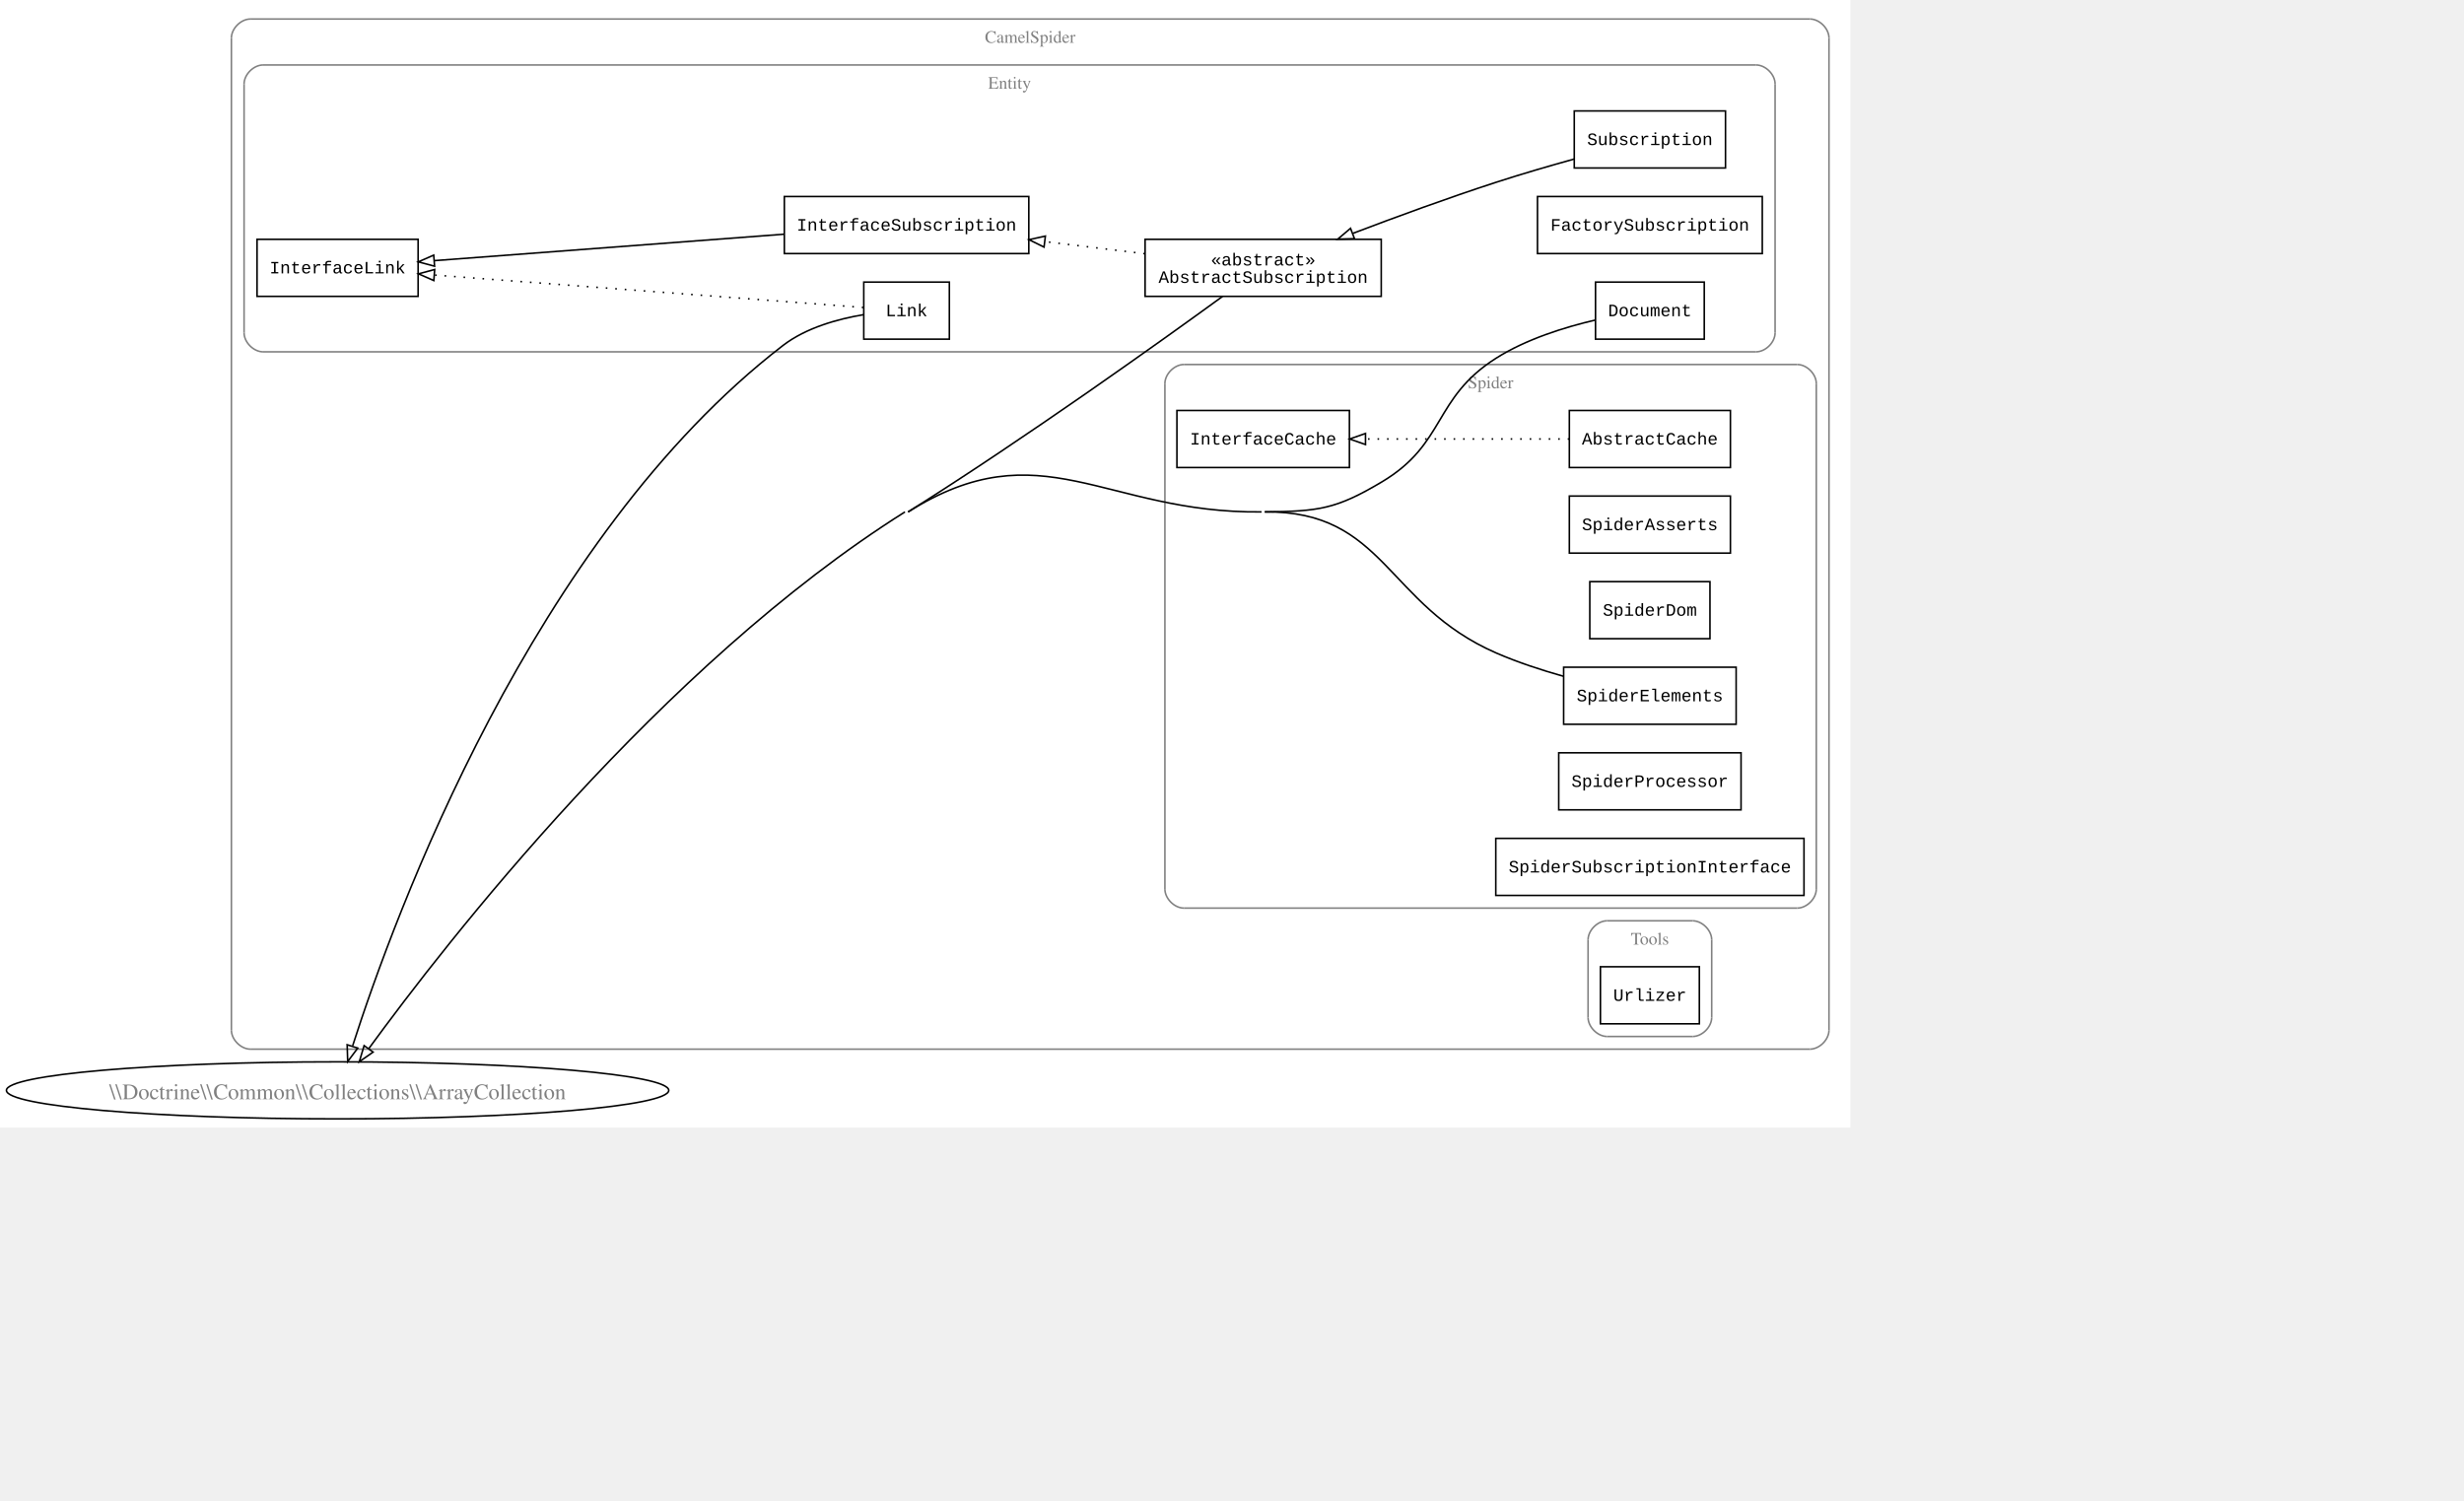
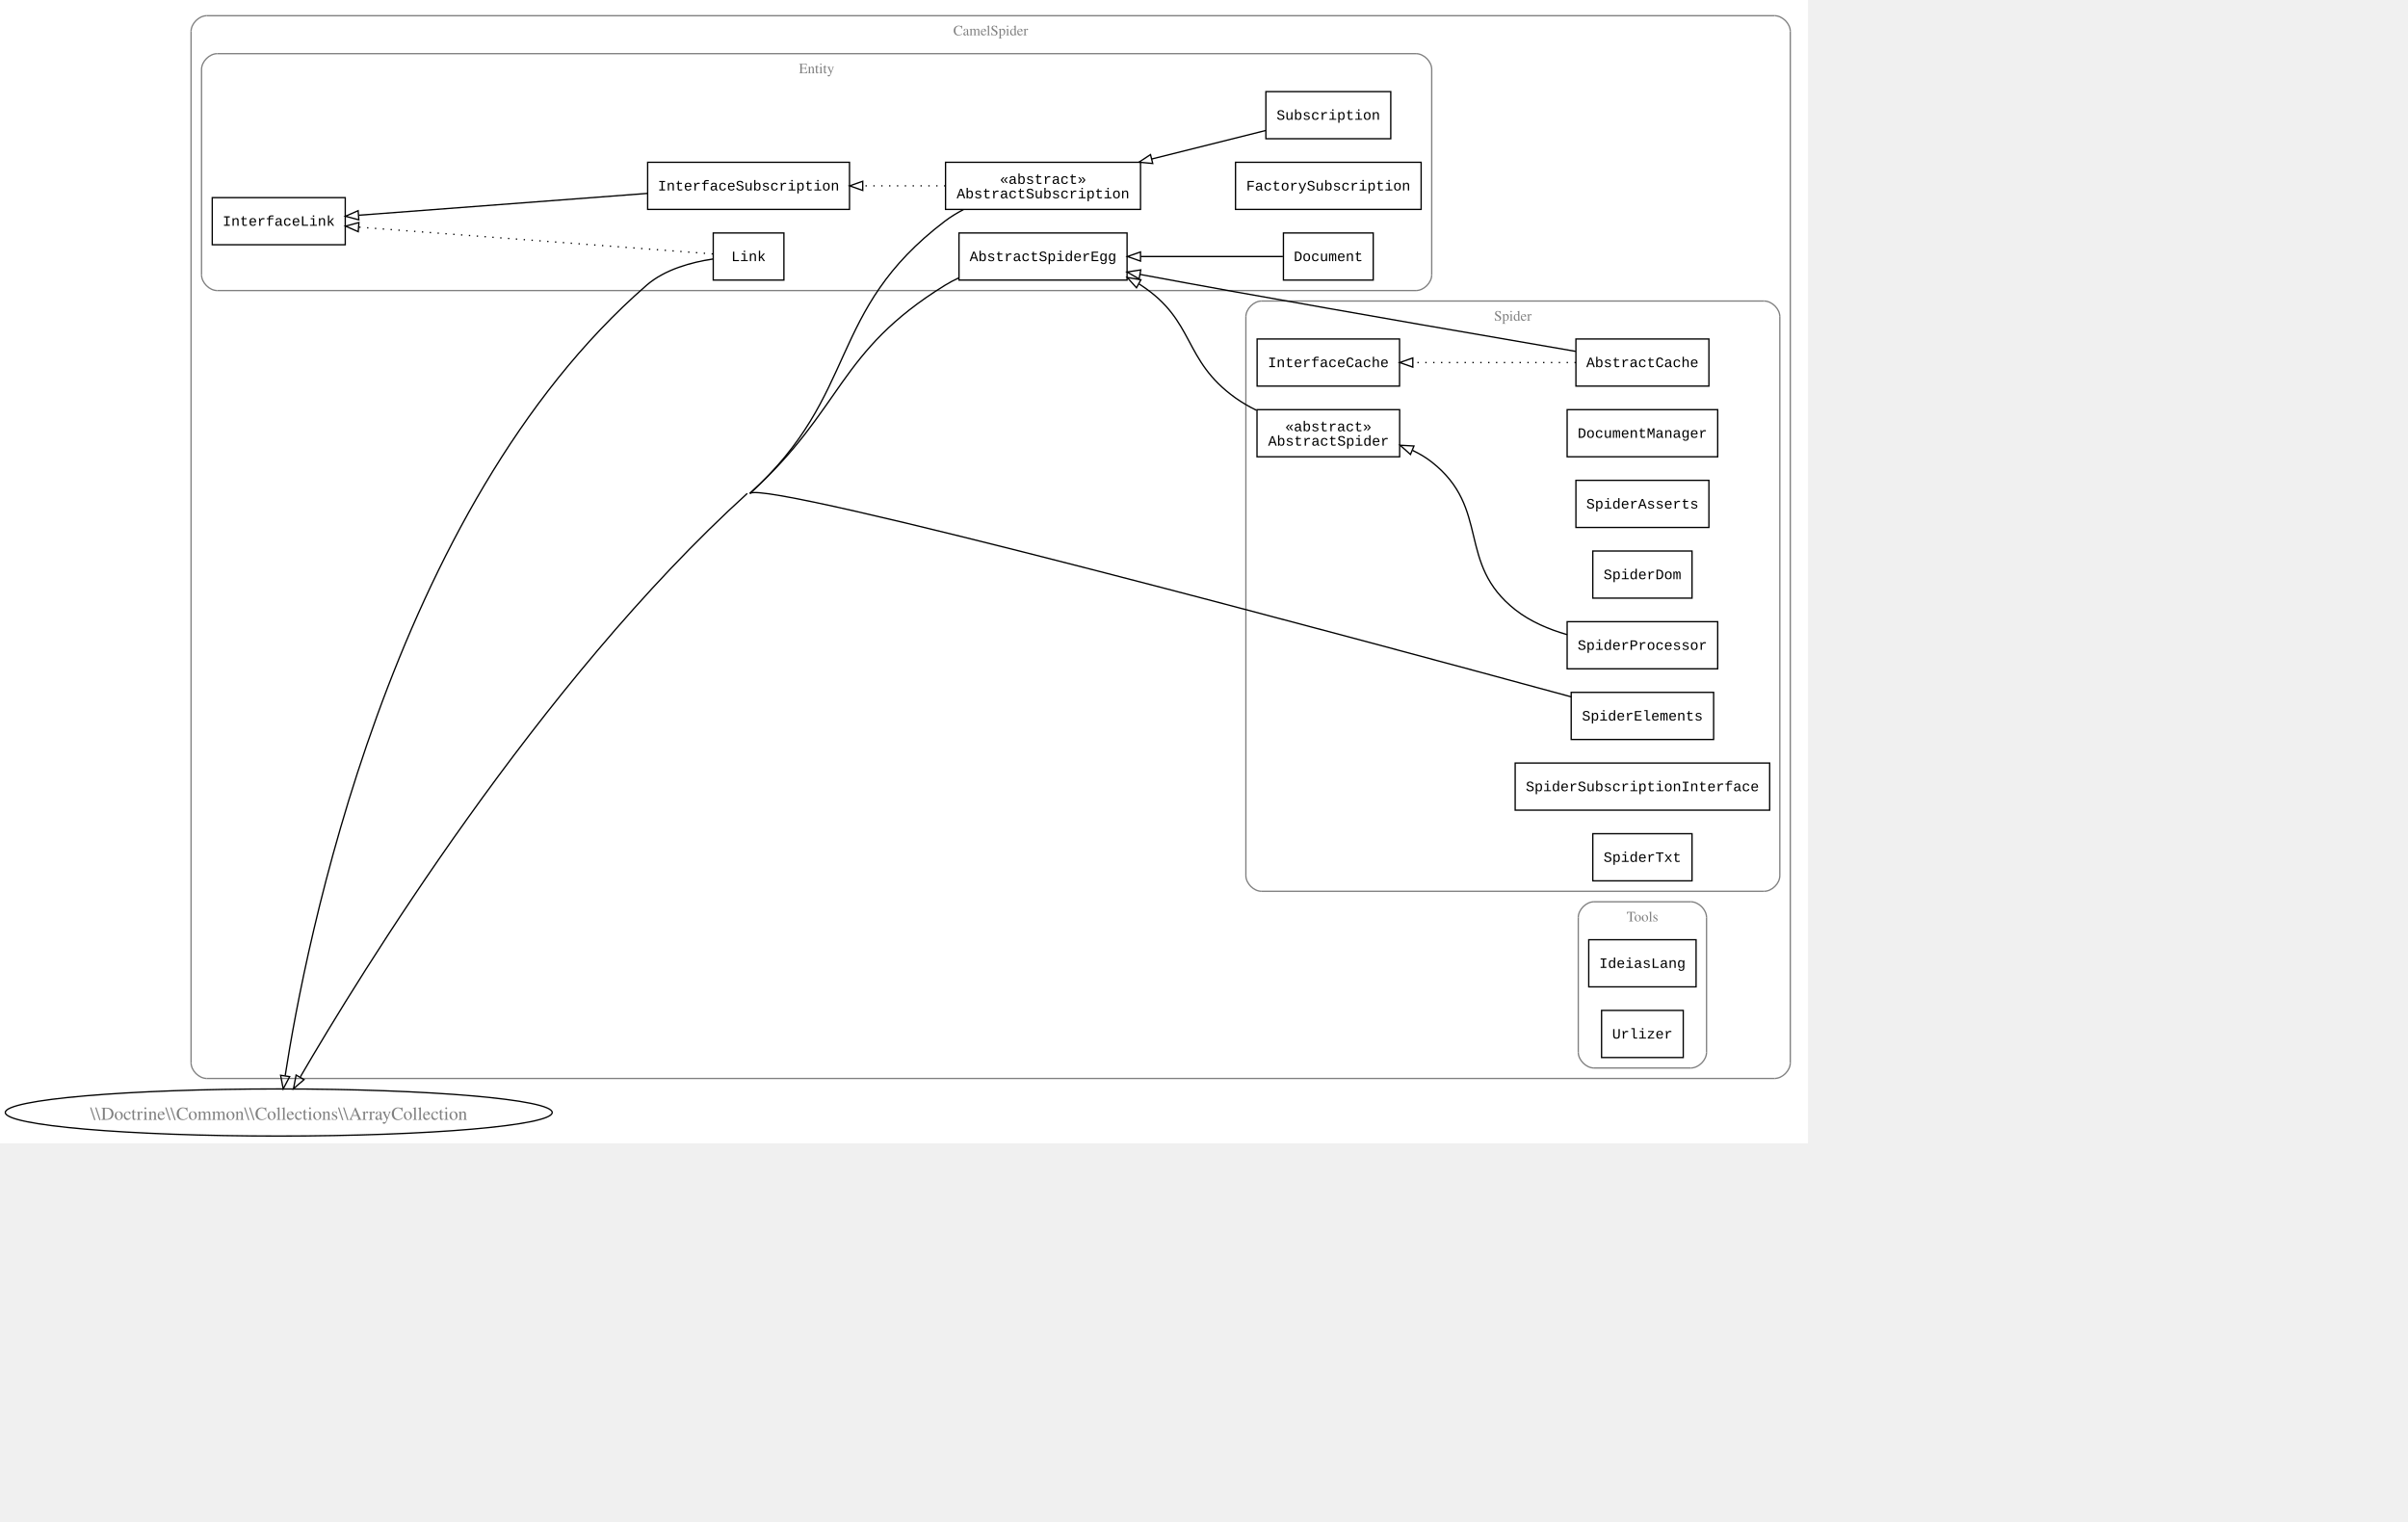
- <svg xmlns="http://www.w3.org/2000/svg" xmlns:xlink="http://www.w3.org/1999/xlink" width="1166pt" height="710pt">
-   <g id="viewport" class="graph" transform="scale(1 1) rotate(0) translate(4 706)">
-     <polygon fill="white" stroke="white" points="-4,5 -4,-706 1163,-706 1163,5 -4,5" />
+ <svg xmlns="http://www.w3.org/2000/svg" xmlns:xlink="http://www.w3.org/1999/xlink" width="1380pt" height="872pt">
+   <g id="viewport" class="graph" transform="scale(1 1) rotate(0) translate(4 868)">
+     <polygon fill="white" stroke="white" points="-4,5 -4,-868 1377,-868 1377,5 -4,5" />
    <g id="graph2" class="cluster">
-       <polyline fill="none" stroke="gray" points="154,-44 1138,-44 " />
-       <path fill="none" stroke="gray" d="M1138,-44C1144,-44 1150,-50 1150,-56" />
-       <polyline fill="none" stroke="gray" points="1150,-56 1150,-682 " />
-       <path fill="none" stroke="gray" d="M1150,-682C1150,-688 1144,-694 1138,-694" />
-       <polyline fill="none" stroke="gray" points="1138,-694 154,-694 " />
-       <path fill="none" stroke="gray" d="M154,-694C148,-694 142,-688 142,-682" />
-       <polyline fill="none" stroke="gray" points="142,-682 142,-56 " />
+       <polyline fill="none" stroke="gray" points="154,-44 1352,-44 " />
+       <path fill="none" stroke="gray" d="M1352,-44C1358,-44 1364,-50 1364,-56" />
+       <polyline fill="none" stroke="gray" points="1364,-56 1364,-844 " />
+       <path fill="none" stroke="gray" d="M1364,-844C1364,-850 1358,-856 1352,-856" />
+       <polyline fill="none" stroke="gray" points="1352,-856 154,-856 " />
+       <path fill="none" stroke="gray" d="M154,-856C148,-856 142,-850 142,-844" />
+       <polyline fill="none" stroke="gray" points="142,-844 142,-56 " />
      <path fill="none" stroke="gray" d="M142,-56C142,-50 148,-44 154,-44" />
-       <text text-anchor="middle" x="646" y="-679" font-family="Times,serif" font-size="11.00" fill="gray">CamelSpider</text>
+       <text text-anchor="middle" x="753" y="-841" font-family="Times,serif" font-size="11.00" fill="gray">CamelSpider</text>
    </g>
    <g id="graph3" class="cluster">
-       <polyline fill="none" stroke="gray" points="162,-484 1104,-484 " />
-       <path fill="none" stroke="gray" d="M1104,-484C1110,-484 1116,-490 1116,-496" />
-       <polyline fill="none" stroke="gray" points="1116,-496 1116,-653 " />
-       <path fill="none" stroke="gray" d="M1116,-653C1116,-659 1110,-665 1104,-665" />
-       <polyline fill="none" stroke="gray" points="1104,-665 162,-665 " />
-       <path fill="none" stroke="gray" d="M162,-665C156,-665 150,-659 150,-653" />
-       <polyline fill="none" stroke="gray" points="150,-653 150,-496 " />
-       <path fill="none" stroke="gray" d="M150,-496C150,-490 156,-484 162,-484" />
-       <text text-anchor="middle" x="633" y="-650" font-family="Times,serif" font-size="11.00" fill="gray">Entity</text>
+       <polyline fill="none" stroke="gray" points="162,-646 1078,-646 " />
+       <path fill="none" stroke="gray" d="M1078,-646C1084,-646 1090,-652 1090,-658" />
+       <polyline fill="none" stroke="gray" points="1090,-658 1090,-815 " />
+       <path fill="none" stroke="gray" d="M1090,-815C1090,-821 1084,-827 1078,-827" />
+       <polyline fill="none" stroke="gray" points="1078,-827 162,-827 " />
+       <path fill="none" stroke="gray" d="M162,-827C156,-827 150,-821 150,-815" />
+       <polyline fill="none" stroke="gray" points="150,-815 150,-658 " />
+       <path fill="none" stroke="gray" d="M150,-658C150,-652 156,-646 162,-646" />
+       <text text-anchor="middle" x="620" y="-812" font-family="Times,serif" font-size="11.00" fill="gray">Entity</text>
    </g>
    <g id="graph4" class="cluster">
-       <polyline fill="none" stroke="gray" points="743,-133 1130,-133 " />
-       <path fill="none" stroke="gray" d="M1130,-133C1136,-133 1142,-139 1142,-145" />
-       <polyline fill="none" stroke="gray" points="1142,-145 1142,-464 " />
-       <path fill="none" stroke="gray" d="M1142,-464C1142,-470 1136,-476 1130,-476" />
-       <polyline fill="none" stroke="gray" points="1130,-476 743,-476 " />
-       <path fill="none" stroke="gray" d="M743,-476C737,-476 731,-470 731,-464" />
-       <polyline fill="none" stroke="gray" points="731,-464 731,-145 " />
-       <path fill="none" stroke="gray" d="M731,-145C731,-139 737,-133 743,-133" />
-       <text text-anchor="middle" x="936.5" y="-461" font-family="Times,serif" font-size="11.00" fill="gray">Spider</text>
+       <polyline fill="none" stroke="gray" points="960,-187 1344,-187 " />
+       <path fill="none" stroke="gray" d="M1344,-187C1350,-187 1356,-193 1356,-199" />
+       <polyline fill="none" stroke="gray" points="1356,-199 1356,-626 " />
+       <path fill="none" stroke="gray" d="M1356,-626C1356,-632 1350,-638 1344,-638" />
+       <polyline fill="none" stroke="gray" points="1344,-638 960,-638 " />
+       <path fill="none" stroke="gray" d="M960,-638C954,-638 948,-632 948,-626" />
+       <polyline fill="none" stroke="gray" points="948,-626 948,-199 " />
+       <path fill="none" stroke="gray" d="M948,-199C948,-193 954,-187 960,-187" />
+       <text text-anchor="middle" x="1152" y="-623" font-family="Times,serif" font-size="11.00" fill="gray">Spider</text>
    </g>
    <g id="graph5" class="cluster">
-       <polyline fill="none" stroke="gray" points="1010,-52 1064,-52 " />
-       <path fill="none" stroke="gray" d="M1064,-52C1070,-52 1076,-58 1076,-64" />
-       <polyline fill="none" stroke="gray" points="1076,-64 1076,-113 " />
-       <path fill="none" stroke="gray" d="M1076,-113C1076,-119 1070,-125 1064,-125" />
-       <polyline fill="none" stroke="gray" points="1064,-125 1010,-125 " />
-       <path fill="none" stroke="gray" d="M1010,-125C1004,-125 998,-119 998,-113" />
-       <polyline fill="none" stroke="gray" points="998,-113 998,-64 " />
-       <path fill="none" stroke="gray" d="M998,-64C998,-58 1004,-52 1010,-52" />
-       <text text-anchor="middle" x="1037" y="-110" font-family="Times,serif" font-size="11.00" fill="gray">Tools</text>
+       <polyline fill="none" stroke="gray" points="1214,-52 1288,-52 " />
+       <path fill="none" stroke="gray" d="M1288,-52C1294,-52 1300,-58 1300,-64" />
+       <polyline fill="none" stroke="gray" points="1300,-64 1300,-167 " />
+       <path fill="none" stroke="gray" d="M1300,-167C1300,-173 1294,-179 1288,-179" />
+       <polyline fill="none" stroke="gray" points="1288,-179 1214,-179 " />
+       <path fill="none" stroke="gray" d="M1214,-179C1208,-179 1202,-173 1202,-167" />
+       <polyline fill="none" stroke="gray" points="1202,-167 1202,-64 " />
+       <path fill="none" stroke="gray" d="M1202,-64C1202,-58 1208,-52 1214,-52" />
+       <text text-anchor="middle" x="1251" y="-164" font-family="Times,serif" font-size="11.00" fill="gray">Tools</text>
    </g>
    <g id="node3" class="node">
-       <a xlink:href="db_CamelSpider_Entity_AbstractSubscription.html" xlink:title="«abstract»&lt;br/&gt;AbstractSubscription" target="_parent">
-         <polygon fill="none" stroke="black" points="867.5,-555 718.5,-555 718.5,-519 867.5,-519 867.5,-555" />
-         <text text-anchor="start" x="760" y="-538.5" font-family="Courier New" font-size="11.00">«abstract»</text>
-         <text text-anchor="start" x="727" y="-527.5" font-family="Courier New" font-size="11.00">AbstractSubscription</text>
-       </a>
-     </g>
-     <g id="node7" class="node">
-       <a xlink:href="db_CamelSpider_Entity_InterfaceSubscription.html" xlink:title="InterfaceSubscription" target="_parent">
-         <polygon fill="none" stroke="black" points="645.123,-582 490.877,-582 490.877,-546 645.123,-546 645.123,-582" />
-         <text text-anchor="middle" x="568" y="-560.477" font-family="Courier New" font-size="11.00">InterfaceSubscription</text>
-       </a>
-     </g>
-     <g id="edge18" class="edge">
-       <path fill="none" stroke="black" stroke-dasharray="1,5" d="M718.363,-545.916C698.194,-548.358 676.149,-551.027 655.337,-553.547" />
-       <polygon fill="none" stroke="black" points="654.74,-550.093 645.233,-554.77 655.582,-557.042 654.74,-550.093" />
-     </g>
-     <g id="node21" class="node">
+       <a xlink:href="db_CamelSpider_Entity_AbstractSpiderEgg.html" xlink:title="AbstractSpiderEgg" target="_parent">
+         <polygon fill="none" stroke="black" points="857.218,-690 728.782,-690 728.782,-654 857.218,-654 857.218,-690" />
+         <text text-anchor="middle" x="793" y="-668.477" font-family="Courier New" font-size="11.00">AbstractSpiderEgg</text>
+       </a>
+     </g>
+     <g id="node26" class="node">
      <ellipse fill="none" stroke="black" cx="209" cy="-18" rx="208.951" ry="18" />
      <text text-anchor="middle" x="209" y="-12.4" font-family="Times,serif" font-size="14.00" fill="gray">\\Doctrine\\Common\\Collections\\ArrayCollection</text>
    </g>
    <g id="edge6" class="edge">
-       <path fill="none" stroke="black" d="M767.384,-518.971C726.773,-489.463 642.867,-429.487 569,-383" />
+       <path fill="none" stroke="black" d="M728.808,-655.777C725.056,-654.034 721.421,-652.113 718,-650 635.61,-599.098 640.717,-556.083 569,-491" />
    </g>
    <g id="node4" class="node">
+       <a xlink:href="db_CamelSpider_Entity_AbstractSubscription.html" xlink:title="«abstract»&lt;br/&gt;AbstractSubscription" target="_parent">
+         <polygon fill="none" stroke="black" points="867.5,-744 718.5,-744 718.5,-708 867.5,-708 867.5,-744" />
+         <text text-anchor="start" x="760" y="-727.5" font-family="Courier New" font-size="11.00">«abstract»</text>
+         <text text-anchor="start" x="727" y="-716.5" font-family="Courier New" font-size="11.00">AbstractSubscription</text>
+       </a>
+     </g>
+     <g id="node8" class="node">
+       <a xlink:href="db_CamelSpider_Entity_InterfaceSubscription.html" xlink:title="InterfaceSubscription" target="_parent">
+         <polygon fill="none" stroke="black" points="645.123,-744 490.877,-744 490.877,-708 645.123,-708 645.123,-744" />
+         <text text-anchor="middle" x="568" y="-722.477" font-family="Courier New" font-size="11.00">InterfaceSubscription</text>
+       </a>
+     </g>
+     <g id="edge26" class="edge">
+       <path fill="none" stroke="black" stroke-dasharray="1,5" d="M718.363,-726C698.194,-726 676.149,-726 655.337,-726" />
+       <polygon fill="none" stroke="black" points="655.233,-722.5 645.233,-726 655.233,-729.5 655.233,-722.5" />
+     </g>
+     <g id="edge8" class="edge">
+       <path fill="none" stroke="black" d="M732.159,-707.838C727.158,-705.242 722.356,-702.308 718,-699 627.439,-630.224 653.21,-567.42 569,-491" />
+     </g>
+     <g id="node5" class="node">
      <a xlink:href="db_CamelSpider_Entity_Document.html" xlink:title="Document" target="_parent">
-         <polygon fill="none" stroke="black" points="1071.31,-528 1002.69,-528 1002.69,-492 1071.31,-492 1071.31,-528" />
-         <text text-anchor="middle" x="1037" y="-506.477" font-family="Courier New" font-size="11.00">Document</text>
-       </a>
-     </g>
-     <g id="edge8" class="edge">
-       <path fill="none" stroke="black" d="M1002.62,-504.068C983.263,-499.567 959.035,-492.044 940,-480 900.132,-454.775 908.505,-426.189 868,-402 838.847,-384.59 827.954,-383.383 794,-383" />
-     </g>
-     <g id="node5" class="node">
+         <polygon fill="none" stroke="black" points="1045.31,-690 976.691,-690 976.691,-654 1045.31,-654 1045.31,-690" />
+         <text text-anchor="middle" x="1011" y="-668.477" font-family="Courier New" font-size="11.00">Document</text>
+       </a>
+     </g>
+     <g id="edge10" class="edge">
+       <path fill="none" stroke="black" d="M976.25,-672C947.292,-672 904.531,-672 867.706,-672" />
+       <polygon fill="none" stroke="black" points="867.493,-668.5 857.493,-672 867.493,-675.5 867.493,-668.5" />
+     </g>
+     <g id="node6" class="node">
      <a xlink:href="db_CamelSpider_Entity_FactorySubscription.html" xlink:title="FactorySubscription" target="_parent">
-         <polygon fill="none" stroke="black" points="1107.92,-582 966.079,-582 966.079,-546 1107.92,-546 1107.92,-582" />
-         <text text-anchor="middle" x="1037" y="-560.477" font-family="Courier New" font-size="11.00">FactorySubscription</text>
-       </a>
-     </g>
-     <g id="node6" class="node">
+         <polygon fill="none" stroke="black" points="1081.92,-744 940.079,-744 940.079,-708 1081.92,-708 1081.92,-744" />
+         <text text-anchor="middle" x="1011" y="-722.477" font-family="Courier New" font-size="11.00">FactorySubscription</text>
+       </a>
+     </g>
+     <g id="node7" class="node">
      <a xlink:href="db_CamelSpider_Entity_InterfaceLink.html" xlink:title="InterfaceLink" target="_parent">
-         <polygon fill="none" stroke="black" points="259.814,-555 158.186,-555 158.186,-519 259.814,-519 259.814,-555" />
-         <text text-anchor="middle" x="209" y="-533.477" font-family="Courier New" font-size="11.00">InterfaceLink</text>
-       </a>
-     </g>
-     <g id="edge10" class="edge">
-       <path fill="none" stroke="black" d="M490.852,-558.241C424.938,-553.256 330.901,-546.144 270.151,-541.549" />
-       <polygon fill="none" stroke="black" points="270.189,-538.042 259.954,-540.778 269.661,-545.022 270.189,-538.042" />
-     </g>
-     <g id="node8" class="node">
+         <polygon fill="none" stroke="black" points="259.814,-717 158.186,-717 158.186,-681 259.814,-681 259.814,-717" />
+         <text text-anchor="middle" x="209" y="-695.477" font-family="Courier New" font-size="11.00">InterfaceLink</text>
+       </a>
+     </g>
+     <g id="edge12" class="edge">
+       <path fill="none" stroke="black" d="M490.852,-720.241C424.938,-715.256 330.901,-708.144 270.151,-703.549" />
+       <polygon fill="none" stroke="black" points="270.189,-700.042 259.954,-702.778 269.661,-707.022 270.189,-700.042" />
+     </g>
+     <g id="node9" class="node">
      <a xlink:href="db_CamelSpider_Entity_Link.html" xlink:title="Link" target="_parent">
-         <polygon fill="none" stroke="black" points="595,-528 541,-528 541,-492 595,-492 595,-528" />
-         <text text-anchor="middle" x="568" y="-506.477" font-family="Courier New" font-size="11.00">Link</text>
+         <polygon fill="none" stroke="black" points="595,-690 541,-690 541,-654 595,-654 595,-690" />
+         <text text-anchor="middle" x="568" y="-668.477" font-family="Courier New" font-size="11.00">Link</text>
+       </a>
+     </g>
+     <g id="edge28" class="edge">
+       <path fill="none" stroke="black" stroke-dasharray="1,5" d="M540.749,-673.985C484.115,-678.269 349.216,-688.471 270.302,-694.439" />
+       <polygon fill="none" stroke="black" points="269.731,-690.972 260.023,-695.217 270.259,-697.953 269.731,-690.972" />
+     </g>
+     <g id="edge14" class="edge">
+       <path fill="none" stroke="black" d="M540.781,-670.105C524.493,-667.683 504.055,-662.229 490,-650 293.871,-479.356 229.175,-144.958 213.914,-46.138" />
+       <polygon fill="none" stroke="black" points="217.344,-45.41 212.402,-36.039 210.421,-46.447 217.344,-45.41" />
+     </g>
+     <g id="node10" class="node">
+       <a xlink:href="db_CamelSpider_Entity_Subscription.html" xlink:title="Subscription" target="_parent">
+         <polygon fill="none" stroke="black" points="1058.71,-798 963.287,-798 963.287,-762 1058.71,-762 1058.71,-798" />
+         <text text-anchor="middle" x="1011" y="-776.477" font-family="Courier New" font-size="11.00">Subscription</text>
+       </a>
+     </g>
+     <g id="edge16" class="edge">
+       <path fill="none" stroke="black" d="M963.131,-768.283C937.715,-761.929 905.563,-753.891 876.134,-746.534" />
+       <polygon fill="none" stroke="black" points="876.822,-743.098 866.272,-744.068 875.125,-749.889 876.822,-743.098" />
+     </g>
+     <g id="node12" class="node">
+       <a xlink:href="db_CamelSpider_Spider_AbstractCache.html" xlink:title="AbstractCache" target="_parent">
+         <polygon fill="none" stroke="black" points="1301.81,-609 1200.19,-609 1200.19,-573 1301.81,-573 1301.81,-609" />
+         <text text-anchor="middle" x="1251" y="-587.477" font-family="Courier New" font-size="11.00">AbstractCache</text>
+       </a>
+     </g>
+     <g id="edge18" class="edge">
+       <path fill="none" stroke="black" d="M1200.04,-599.538C1138.75,-610.051 1031.68,-628.539 940,-645 916.352,-649.246 890.57,-653.979 867.343,-658.282" />
+       <polygon fill="none" stroke="black" points="866.408,-654.896 857.214,-660.161 867.685,-661.779 866.408,-654.896" />
+     </g>
+     <g id="node15" class="node">
+       <a xlink:href="db_CamelSpider_Spider_InterfaceCache.html" xlink:title="InterfaceCache" target="_parent">
+         <polygon fill="none" stroke="black" points="1065.42,-609 956.584,-609 956.584,-573 1065.42,-573 1065.42,-609" />
+         <text text-anchor="middle" x="1011" y="-587.477" font-family="Courier New" font-size="11.00">InterfaceCache</text>
+       </a>
+     </g>
+     <g id="edge30" class="edge">
+       <path fill="none" stroke="black" stroke-dasharray="1,5" d="M1200.11,-591C1163.95,-591 1114.76,-591 1075.75,-591" />
+       <polygon fill="none" stroke="black" points="1075.55,-587.5 1065.55,-591 1075.55,-594.5 1075.55,-587.5" />
+     </g>
+     <g id="node13" class="node">
+       <a xlink:href="db_CamelSpider_Spider_AbstractSpider.html" xlink:title="«abstract»&lt;br/&gt;AbstractSpider" target="_parent">
+         <polygon fill="none" stroke="black" points="1065.5,-555 956.5,-555 956.5,-519 1065.5,-519 1065.5,-555" />
+         <text text-anchor="start" x="978" y="-538.5" font-family="Courier New" font-size="11.00">«abstract»</text>
+         <text text-anchor="start" x="965" y="-527.5" font-family="Courier New" font-size="11.00">AbstractSpider</text>
      </a>
    </g>
    <g id="edge20" class="edge">
-       <path fill="none" stroke="black" stroke-dasharray="1,5" d="M540.749,-511.985C484.115,-516.269 349.216,-526.471 270.302,-532.439" />
-       <polygon fill="none" stroke="black" points="269.731,-528.972 260.023,-533.217 270.259,-535.953 269.731,-528.972" />
-     </g>
-     <g id="edge12" class="edge">
-       <path fill="none" stroke="black" d="M540.903,-507.454C524.865,-504.775 504.654,-499.277 490,-488 331.879,-366.316 244.722,-127.86 218.536,-46.209" />
-       <polygon fill="none" stroke="black" points="221.721,-44.67 215.377,-36.185 215.044,-46.774 221.721,-44.67" />
-     </g>
-     <g id="node9" class="node">
-       <a xlink:href="db_CamelSpider_Entity_Subscription.html" xlink:title="Subscription" target="_parent">
-         <polygon fill="none" stroke="black" points="1084.71,-636 989.287,-636 989.287,-600 1084.71,-600 1084.71,-636" />
-         <text text-anchor="middle" x="1037" y="-614.477" font-family="Courier New" font-size="11.00">Subscription</text>
-       </a>
-     </g>
-     <g id="edge14" class="edge">
-       <path fill="none" stroke="black" d="M989.387,-605.698C973.623,-601.324 955.972,-596.19 940,-591 909.898,-581.218 876.782,-569.084 849.709,-558.798" />
-       <polygon fill="none" stroke="black" points="850.616,-555.397 840.025,-555.099 848.118,-561.937 850.616,-555.397" />
-     </g>
-     <g id="node11" class="node">
-       <a xlink:href="db_CamelSpider_Spider_AbstractCache.html" xlink:title="AbstractCache" target="_parent">
-         <polygon fill="none" stroke="black" points="1087.81,-447 986.186,-447 986.186,-411 1087.81,-411 1087.81,-447" />
-         <text text-anchor="middle" x="1037" y="-425.477" font-family="Courier New" font-size="11.00">AbstractCache</text>
-       </a>
-     </g>
-     <g id="node12" class="node">
-       <a xlink:href="db_CamelSpider_Spider_InterfaceCache.html" xlink:title="InterfaceCache" target="_parent">
-         <polygon fill="none" stroke="black" points="847.416,-447 738.584,-447 738.584,-411 847.416,-411 847.416,-447" />
-         <text text-anchor="middle" x="793" y="-425.477" font-family="Courier New" font-size="11.00">InterfaceCache</text>
+       <path fill="none" stroke="black" d="M956.168,-554.482C950.489,-557.274 944.979,-560.438 940,-564 899.456,-593.003 909.659,-622.624 868,-650 867.475,-650.345 866.944,-650.685 866.408,-651.019" />
+       <polygon fill="none" stroke="black" points="864.417,-648.12 857.333,-655.998 867.784,-654.257 864.417,-648.12" />
+     </g>
+     <g id="node14" class="node">
+       <a xlink:href="db_CamelSpider_Spider_DocumentManager.html" xlink:title="DocumentManager" target="_parent">
+         <polygon fill="none" stroke="black" points="1308.52,-555 1193.48,-555 1193.48,-519 1308.52,-519 1308.52,-555" />
+         <text text-anchor="middle" x="1251" y="-533.477" font-family="Courier New" font-size="11.00">DocumentManager</text>
+       </a>
+     </g>
+     <g id="node16" class="node">
+       <a xlink:href="db_CamelSpider_Spider_SpiderAsserts.html" xlink:title="SpiderAsserts" target="_parent">
+         <polygon fill="none" stroke="black" points="1301.81,-501 1200.19,-501 1200.19,-465 1301.81,-465 1301.81,-501" />
+         <text text-anchor="middle" x="1251" y="-479.477" font-family="Courier New" font-size="11.00">SpiderAsserts</text>
+       </a>
+     </g>
+     <g id="node17" class="node">
+       <a xlink:href="db_CamelSpider_Spider_SpiderDom.html" xlink:title="SpiderDom" target="_parent">
+         <polygon fill="none" stroke="black" points="1288.91,-447 1213.09,-447 1213.09,-411 1288.91,-411 1288.91,-447" />
+         <text text-anchor="middle" x="1251" y="-425.477" font-family="Courier New" font-size="11.00">SpiderDom</text>
+       </a>
+     </g>
+     <g id="node18" class="node">
+       <a xlink:href="db_CamelSpider_Spider_SpiderElements.html" xlink:title="SpiderElements" target="_parent">
+         <polygon fill="none" stroke="black" points="1305.42,-339 1196.58,-339 1196.58,-303 1305.42,-303 1305.42,-339" />
+         <text text-anchor="middle" x="1251" y="-317.477" font-family="Courier New" font-size="11.00">SpiderElements</text>
      </a>
    </g>
    <g id="edge22" class="edge">
-       <path fill="none" stroke="black" stroke-dasharray="1,5" d="M986.151,-429C948.984,-429 897.926,-429 857.783,-429" />
-       <polygon fill="none" stroke="black" points="857.565,-425.5 847.565,-429 857.565,-432.5 857.565,-425.5" />
-     </g>
-     <g id="node13" class="node">
-       <a xlink:href="db_CamelSpider_Spider_SpiderAsserts.html" xlink:title="SpiderAsserts" target="_parent">
-         <polygon fill="none" stroke="black" points="1087.81,-393 986.186,-393 986.186,-357 1087.81,-357 1087.81,-393" />
-         <text text-anchor="middle" x="1037" y="-371.477" font-family="Courier New" font-size="11.00">SpiderAsserts</text>
-       </a>
-     </g>
-     <g id="node14" class="node">
-       <a xlink:href="db_CamelSpider_Spider_SpiderDom.html" xlink:title="SpiderDom" target="_parent">
-         <polygon fill="none" stroke="black" points="1074.91,-339 999.089,-339 999.089,-303 1074.91,-303 1074.91,-339" />
-         <text text-anchor="middle" x="1037" y="-317.477" font-family="Courier New" font-size="11.00">SpiderDom</text>
-       </a>
-     </g>
-     <g id="node15" class="node">
-       <a xlink:href="db_CamelSpider_Spider_SpiderElements.html" xlink:title="SpiderElements" target="_parent">
-         <polygon fill="none" stroke="black" points="1091.42,-285 982.584,-285 982.584,-249 1091.42,-249 1091.42,-285" />
-         <text text-anchor="middle" x="1037" y="-263.477" font-family="Courier New" font-size="11.00">SpiderElements</text>
-       </a>
-     </g>
-     <g id="edge16" class="edge">
-       <path fill="none" stroke="black" d="M567,-383C413.356,-286.307 277.058,-110.716 228.688,-44.353" />
-       <polygon fill="none" stroke="black" points="231.408,-42.142 222.711,-36.092 225.737,-46.245 231.408,-42.142" />
-       <path fill="none" stroke="black" d="M792,-383C692.895,-381.883 652.882,-435.79 569,-383" />
-       <path fill="none" stroke="black" d="M982.782,-279.18C968.608,-283.172 953.492,-288.123 940,-294 870.328,-324.348 869.99,-383.856 794,-383" />
-     </g>
-     <g id="node16" class="node">
+       <path fill="none" stroke="black" d="M567,-491C407.724,-346.457 270.508,-122.552 225.542,-45.299" />
+       <polygon fill="none" stroke="black" points="228.321,-43.112 220.284,-36.209 222.262,-46.617 228.321,-43.112" />
+       <path fill="none" stroke="black" d="M1196.78,-335.529C1038.51,-378.583 580.935,-501.831 569,-491" />
+     </g>
+     <g id="node19" class="node">
      <a xlink:href="db_CamelSpider_Spider_SpiderProcessor.html" xlink:title="SpiderProcessor" target="_parent">
-         <polygon fill="none" stroke="black" points="1094.52,-231 979.484,-231 979.484,-195 1094.52,-195 1094.52,-231" />
-         <text text-anchor="middle" x="1037" y="-209.477" font-family="Courier New" font-size="11.00">SpiderProcessor</text>
-       </a>
-     </g>
-     <g id="node17" class="node">
+         <polygon fill="none" stroke="black" points="1308.52,-393 1193.48,-393 1193.48,-357 1308.52,-357 1308.52,-393" />
+         <text text-anchor="middle" x="1251" y="-371.477" font-family="Courier New" font-size="11.00">SpiderProcessor</text>
+       </a>
+     </g>
+     <g id="edge24" class="edge">
+       <path fill="none" stroke="black" d="M1193.48,-383.108C1179.55,-387.108 1165.38,-393.081 1154,-402 1108.57,-437.607 1135.41,-479.376 1090,-515 1085.57,-518.474 1080.62,-521.399 1075.42,-523.862" />
+       <polygon fill="none" stroke="black" points="1073.76,-520.762 1065.86,-527.816 1076.44,-527.232 1073.76,-520.762" />
+     </g>
+     <g id="node20" class="node">
      <a xlink:href="db_CamelSpider_Spider_SpiderSubscriptionInterface.html" xlink:title="SpiderSubscriptionInterface" target="_parent">
-         <polygon fill="none" stroke="black" points="1134.23,-177 939.771,-177 939.771,-141 1134.23,-141 1134.23,-177" />
-         <text text-anchor="middle" x="1037" y="-155.477" font-family="Courier New" font-size="11.00">SpiderSubscriptionInterface</text>
-       </a>
-     </g>
-     <g id="node19" class="node">
+         <polygon fill="none" stroke="black" points="1348.23,-285 1153.77,-285 1153.77,-249 1348.23,-249 1348.23,-285" />
+         <text text-anchor="middle" x="1251" y="-263.477" font-family="Courier New" font-size="11.00">SpiderSubscriptionInterface</text>
+       </a>
+     </g>
+     <g id="node21" class="node">
+       <a xlink:href="db_CamelSpider_Spider_SpiderTxt.html" xlink:title="SpiderTxt" target="_parent">
+         <polygon fill="none" stroke="black" points="1288.91,-231 1213.09,-231 1213.09,-195 1288.91,-195 1288.91,-231" />
+         <text text-anchor="middle" x="1251" y="-209.477" font-family="Courier New" font-size="11.00">SpiderTxt</text>
+       </a>
+     </g>
+     <g id="node23" class="node">
+       <a xlink:href="db_CamelSpider_Tools_IdeiasLang.html" xlink:title="IdeiasLang" target="_parent">
+         <polygon fill="none" stroke="black" points="1292.01,-150 1209.99,-150 1209.99,-114 1292.01,-114 1292.01,-150" />
+         <text text-anchor="middle" x="1251" y="-128.477" font-family="Courier New" font-size="11.00">IdeiasLang</text>
+       </a>
+     </g>
+     <g id="node24" class="node">
      <a xlink:href="db_CamelSpider_Tools_Urlizer.html" xlink:title="Urlizer" target="_parent">
-         <polygon fill="none" stroke="black" points="1068.21,-96 1005.79,-96 1005.79,-60 1068.21,-60 1068.21,-96" />
-         <text text-anchor="middle" x="1037" y="-74.477" font-family="Courier New" font-size="11.00">Urlizer</text>
+         <polygon fill="none" stroke="black" points="1282.21,-96 1219.79,-96 1219.79,-60 1282.21,-60 1282.21,-96" />
+         <text text-anchor="middle" x="1251" y="-74.477" font-family="Courier New" font-size="11.00">Urlizer</text>
      </a>
    </g>
  </g>
</svg>
